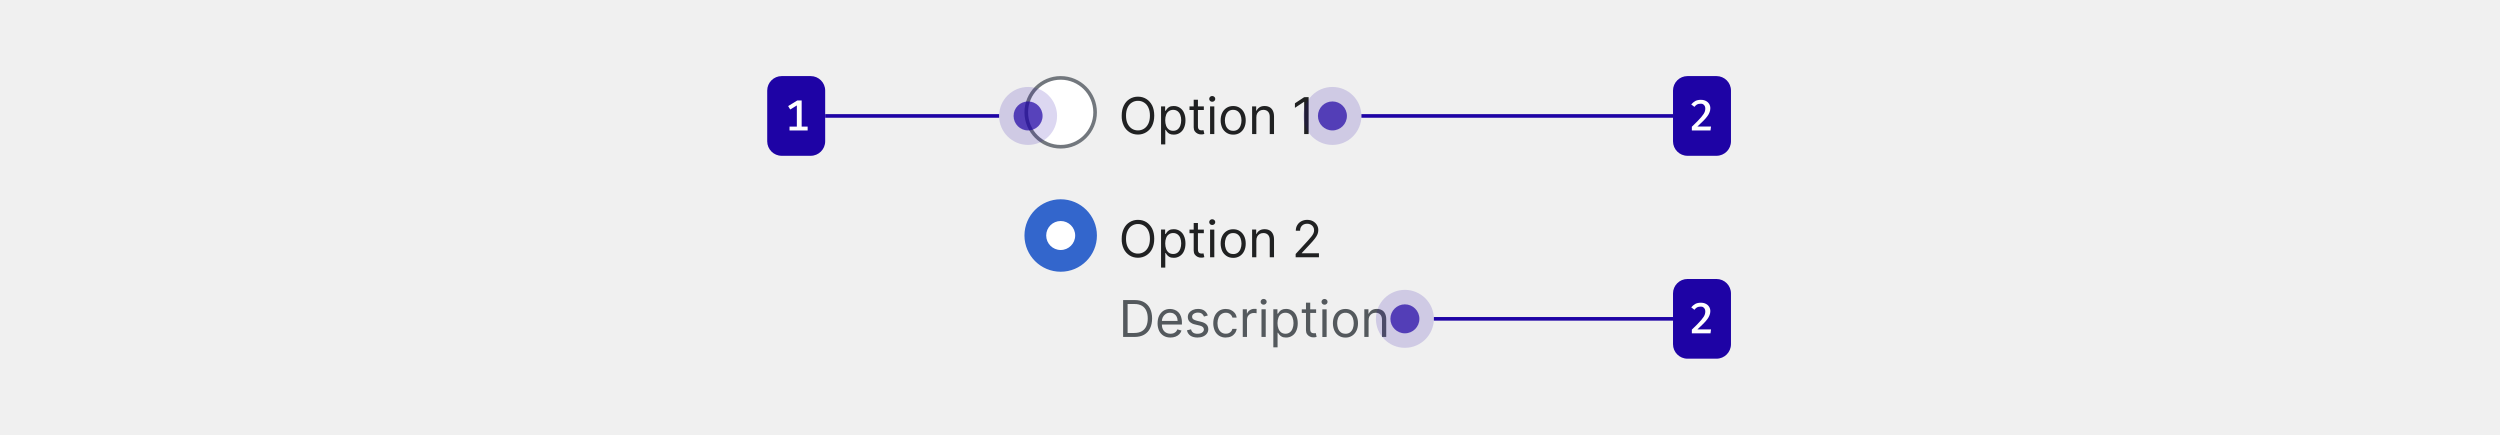
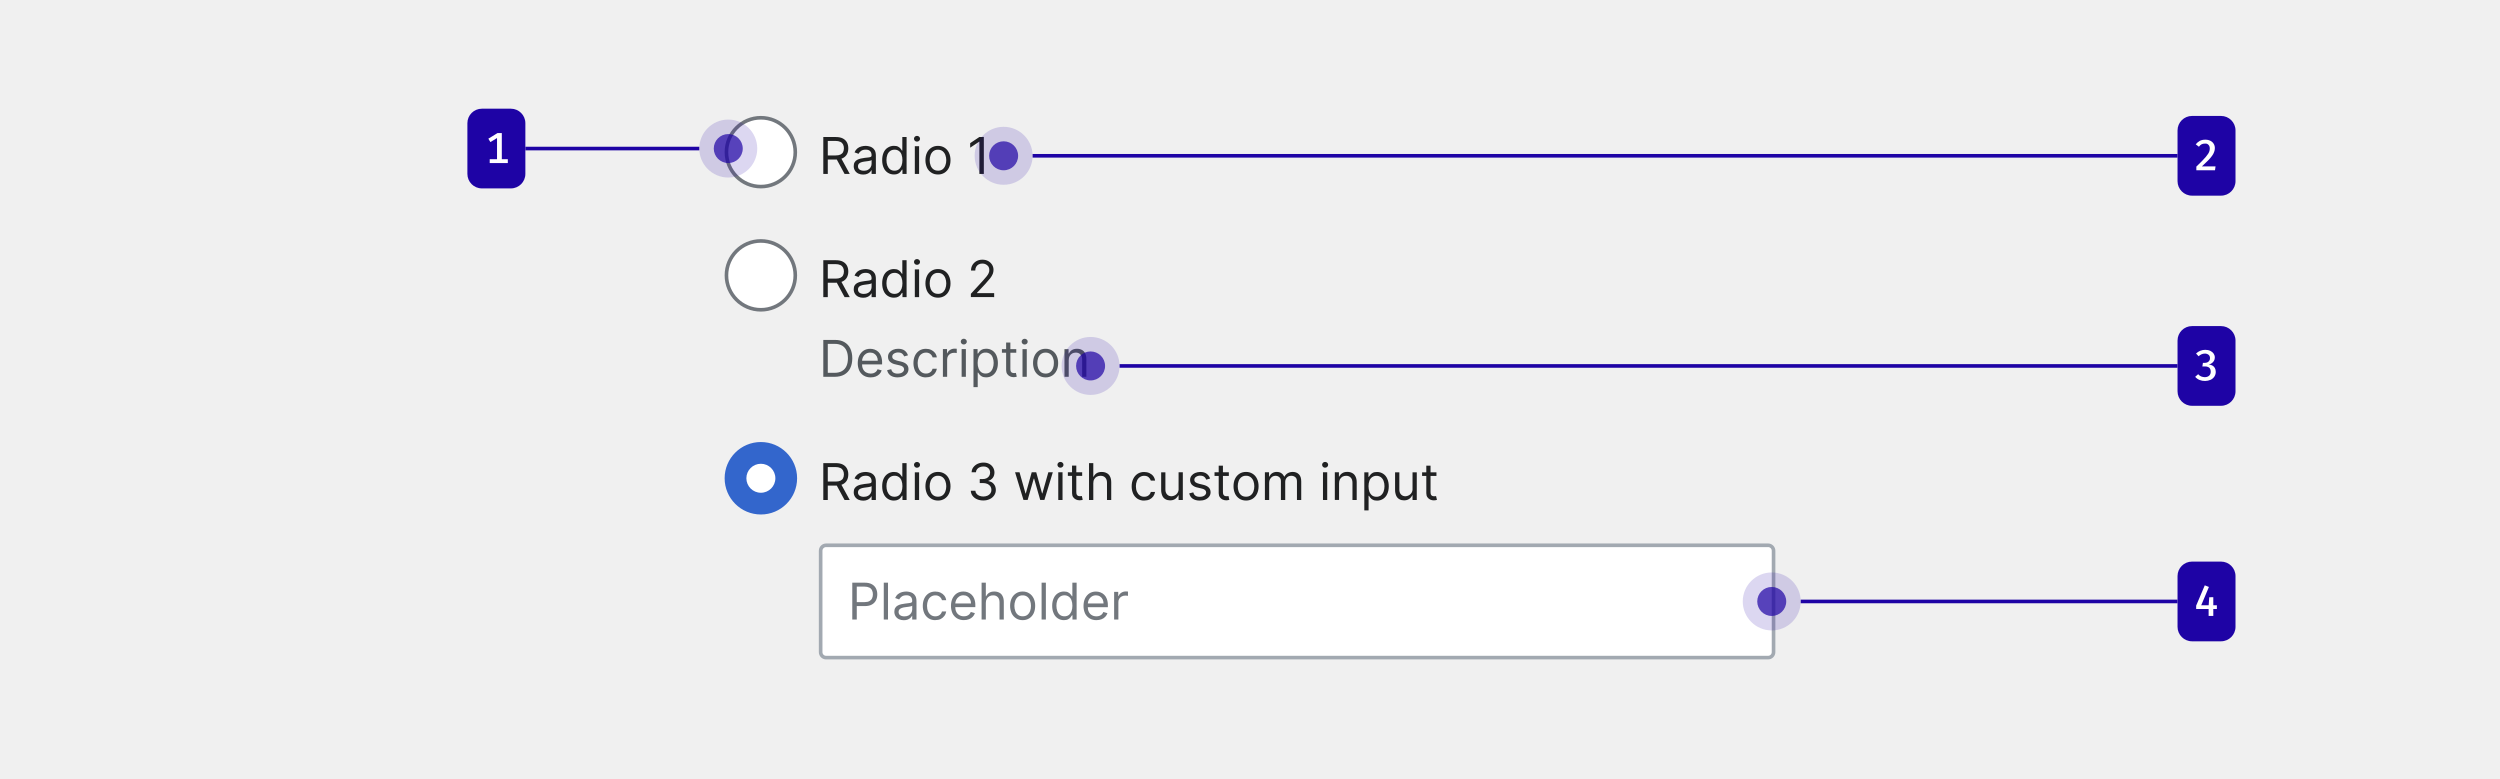
- <svg xmlns="http://www.w3.org/2000/svg" width="690" height="120" fill="none" viewBox="0 0 690 120">
-   <rect width="19" height="19" x="283.25" y="21.5" fill="#fff" stroke="#72777D" stroke-linecap="square" rx="9.5" />
-   <path fill="#202122" d="M318.57 31.91q0 1.6-.58 2.78a4.3 4.3 0 0 1-3.91 2.45q-1.3 0-2.32-.64a4.4 4.4 0 0 1-1.6-1.8 6 6 0 0 1-.57-2.8q0-1.6.58-2.77.58-1.18 1.6-1.81a4.3 4.3 0 0 1 2.31-.64q1.3 0 2.32.64 1 .63 1.6 1.8.57 1.18.57 2.79m-1.19 0q0-1.32-.44-2.23a3 3 0 0 0-1.19-1.38 3 3 0 0 0-1.67-.47 3 3 0 0 0-1.68.47q-.75.46-1.18 1.38-.44.9-.44 2.23 0 1.32.44 2.23.45.9 1.18 1.38a3 3 0 0 0 1.68.47 3 3 0 0 0 1.67-.47q.75-.47 1.19-1.38t.44-2.23m3.07 7.95v-10.5h1.13v1.22h.14l.36-.51q.23-.32.66-.56t1.19-.25a3 3 0 0 1 2.84 1.85q.42.9.42 2.1t-.42 2.1a3 3 0 0 1-2.83 1.85q-.73 0-1.17-.24a2 2 0 0 1-.68-.57l-.37-.52h-.1v4.03zm1.15-6.68q0 .87.25 1.53.26.66.74 1.03.5.36 1.2.36.74 0 1.23-.38.5-.4.74-1.06.25-.66.25-1.48 0-.8-.24-1.45a2.3 2.3 0 0 0-.74-1.03 2 2 0 0 0-1.24-.38 2 2 0 0 0-1.94 1.36q-.25.64-.25 1.5m10.66-3.82v1h-3.96v-1zm-2.8-1.83h1.17v7.28q0 .5.14.75a.7.7 0 0 0 .38.33q.23.08.49.08l.32-.02.2-.04.24 1.05a2 2 0 0 1-.88.14 2 2 0 0 1-.97-.21 2 2 0 0 1-.79-.66q-.3-.44-.3-1.1zm4.52 9.47v-7.64h1.17V37zm.6-8.91a.8.8 0 0 1-.6-.23.8.8 0 0 1-.24-.56.8.8 0 0 1 .24-.57.8.8 0 0 1 .6-.23q.33 0 .58.23a.7.7 0 0 1 .25.56.7.7 0 0 1-.25.57.8.8 0 0 1-.58.23m5.78 9.07q-1.04 0-1.81-.5a3.4 3.4 0 0 1-1.22-1.37 5 5 0 0 1-.43-2.07q0-1.2.43-2.08a3.3 3.3 0 0 1 1.22-1.38q.78-.5 1.81-.5 1.05 0 1.81.5.78.49 1.21 1.38.44.9.44 2.08t-.44 2.07a3.3 3.3 0 0 1-1.2 1.38 3.3 3.3 0 0 1-1.82.49m0-1.05q.78 0 1.3-.4a2.4 2.4 0 0 0 .74-1.07q.25-.64.25-1.42 0-.76-.25-1.42a2.4 2.4 0 0 0-.75-1.07 2 2 0 0 0-1.29-.41 2 2 0 0 0-1.3.4 2.4 2.4 0 0 0-.74 1.08 4 4 0 0 0-.25 1.42q0 .77.25 1.42.24.66.75 1.06.5.4 1.3.4m6.38-3.7V37h-1.17v-7.64h1.13v1.2h.1q.27-.59.82-.94.54-.36 1.41-.36.78 0 1.36.32t.9.96.33 1.6V37h-1.18v-4.77q0-.9-.46-1.4-.47-.51-1.29-.51-.55 0-1 .24a2 2 0 0 0-.7.71q-.25.47-.25 1.14m14.43-5.6V37h-1.23v-8.89h-.06l-2.49 1.65v-1.25l2.55-1.69z" />
-   <rect width="19" height="19" x="283.25" y="55.5" fill="#36C" stroke="#36C" stroke-linecap="square" rx="9.5" />
-   <rect width="8" height="8" x="288.75" y="61" fill="#fff" rx="4" />
-   <path fill="#202122" d="M318.57 65.91q0 1.6-.58 2.78a4.3 4.3 0 0 1-3.91 2.45q-1.3 0-2.32-.64a4.4 4.4 0 0 1-1.6-1.8 6 6 0 0 1-.57-2.8q0-1.6.58-2.78t1.6-1.8a4.3 4.3 0 0 1 2.31-.64q1.3 0 2.32.63 1 .64 1.6 1.81.57 1.18.57 2.79m-1.19 0q0-1.32-.44-2.23a3 3 0 0 0-1.19-1.38 3 3 0 0 0-1.67-.47 3 3 0 0 0-1.68.47q-.75.47-1.18 1.38-.44.9-.44 2.23t.44 2.23 1.18 1.38a3 3 0 0 0 1.68.47 3 3 0 0 0 1.67-.47q.75-.47 1.19-1.38t.44-2.23m3.07 7.95v-10.5h1.13v1.22h.14l.36-.51q.23-.32.66-.56t1.19-.25a3 3 0 0 1 2.84 1.85q.42.9.42 2.1t-.42 2.1a3 3 0 0 1-2.83 1.85q-.73 0-1.17-.25a2 2 0 0 1-.68-.56l-.37-.52h-.1v4.03zm1.15-6.68q0 .87.25 1.53.26.66.74 1.03.5.36 1.2.36.74 0 1.23-.38.5-.4.74-1.06.25-.66.25-1.48 0-.8-.24-1.45a2.3 2.3 0 0 0-.74-1.03 2 2 0 0 0-1.24-.38 2 2 0 0 0-1.94 1.37q-.25.63-.25 1.5m10.66-3.82v1h-3.96v-1zm-2.8-1.83h1.17v7.28q0 .5.14.75a.7.7 0 0 0 .38.33q.23.08.49.08l.32-.02.2-.04.24 1.05a2 2 0 0 1-.88.14 2 2 0 0 1-.97-.21 2 2 0 0 1-.79-.66q-.3-.44-.3-1.1zm4.52 9.47v-7.64h1.17V71zm.6-8.91a.8.8 0 0 1-.6-.23.8.8 0 0 1-.24-.56.8.8 0 0 1 .24-.57.8.8 0 0 1 .6-.23q.33 0 .58.23a.7.7 0 0 1 .25.57.7.7 0 0 1-.25.56.8.8 0 0 1-.58.23m5.78 9.07q-1.04 0-1.81-.5a3.4 3.4 0 0 1-1.22-1.37 5 5 0 0 1-.43-2.07q0-1.2.43-2.08a3.3 3.3 0 0 1 1.22-1.38q.78-.5 1.81-.5 1.05 0 1.81.5.78.5 1.21 1.38.44.9.44 2.08t-.44 2.07a3.3 3.3 0 0 1-1.2 1.38 3.3 3.3 0 0 1-1.82.49m0-1.05q.78 0 1.3-.4a2.4 2.4 0 0 0 .74-1.07q.25-.64.25-1.42 0-.75-.25-1.43a2.4 2.4 0 0 0-.75-1.07 2 2 0 0 0-1.29-.4 2 2 0 0 0-1.3.4 2.4 2.4 0 0 0-.74 1.07 4 4 0 0 0-.25 1.43q0 .77.25 1.42.24.66.75 1.06.5.4 1.3.4m6.38-3.7V71h-1.17v-7.64h1.13v1.2h.1q.27-.59.82-.94.54-.36 1.41-.36.78 0 1.36.32.58.31.9.96.33.63.33 1.6V71h-1.18v-4.77q0-.9-.46-1.4-.47-.51-1.29-.51-.55 0-1 .24a2 2 0 0 0-.7.71q-.25.47-.25 1.14M357.6 71v-.9l3.37-3.67q.58-.64.97-1.13a4 4 0 0 0 .57-.9 2 2 0 0 0 .18-.9 1.7 1.7 0 0 0-.95-1.53 2 2 0 0 0-1-.22q-.58 0-1.02.25-.43.24-.67.67a2 2 0 0 0-.23 1.01h-1.18q0-.9.42-1.57.41-.68 1.12-1.05a3.4 3.4 0 0 1 1.6-.38q.9 0 1.6.38.68.38 1.08 1.02.39.64.39 1.42 0 .57-.2 1.1t-.7 1.19a21 21 0 0 1-1.37 1.59l-2.29 2.45v.08h4.74V71z" />
-   <path fill="#54595D" d="M313.13 93h-3.15V82.82h3.28q1.5 0 2.54.61a4 4 0 0 1 1.62 1.74q.56 1.14.56 2.72t-.57 2.74a4 4 0 0 1-1.65 1.76q-1.08.6-2.63.61m-1.91-1.1h1.82q1.27 0 2.1-.48a3 3 0 0 0 1.24-1.39q.4-.9.4-2.14 0-1.23-.4-2.12a3 3 0 0 0-1.2-1.38 4 4 0 0 0-2-.48h-1.96zm11.83 1.26q-1.1 0-1.9-.49a3.3 3.3 0 0 1-1.24-1.37 5 5 0 0 1-.42-2.06q0-1.17.42-2.07.45-.9 1.2-1.4.78-.5 1.82-.5.6 0 1.17.2a2.9 2.9 0 0 1 1.82 1.81 5 5 0 0 1 .29 1.8v.5h-5.89v-1.01h4.7q-.01-.65-.26-1.16a2 2 0 0 0-.73-.8q-.47-.3-1.1-.3-.7 0-1.22.36a2.3 2.3 0 0 0-.78.9 3 3 0 0 0-.27 1.17v.68q0 .87.3 1.47t.84.9q.53.32 1.25.32.45 0 .83-.13.38-.15.65-.4.28-.27.42-.67l1.14.32a2.5 2.5 0 0 1-.6 1.01q-.43.44-1.05.68a4 4 0 0 1-1.4.24m10.31-6.09-1.05.3a2 2 0 0 0-.3-.51 1.4 1.4 0 0 0-.51-.42q-.33-.16-.84-.16a2 2 0 0 0-1.17.32q-.46.31-.46.81 0 .44.31.7.33.24 1 .42l1.13.27q1.03.25 1.53.76t.5 1.31q0 .66-.38 1.18t-1.04.81q-.68.3-1.56.3-1.17 0-1.94-.5a2.3 2.3 0 0 1-.97-1.49l1.12-.28q.15.61.6.93.45.3 1.17.3.82 0 1.3-.34.49-.36.49-.85a1 1 0 0 0-.28-.66 2 2 0 0 0-.86-.41l-1.27-.3a3 3 0 0 1-1.54-.77q-.5-.53-.49-1.32 0-.64.36-1.14a2.5 2.5 0 0 1 1-.78 3.5 3.5 0 0 1 1.45-.29q1.12 0 1.78.5t.92 1.31m4.97 6.09a3.3 3.3 0 0 1-1.85-.5 3.3 3.3 0 0 1-1.2-1.4 5 5 0 0 1-.41-2.04q0-1.16.42-2.05a3.4 3.4 0 0 1 1.2-1.4q.78-.5 1.82-.5.8 0 1.45.3a3 3 0 0 1 1.06.83 2.6 2.6 0 0 1 .5 1.25h-1.16a1.8 1.8 0 0 0-1.83-1.33q-.69 0-1.2.36-.53.34-.8 1a4 4 0 0 0-.3 1.5q0 .89.29 1.54.28.66.8 1.02.51.36 1.2.36a2 2 0 0 0 .84-.15 2 2 0 0 0 .63-.46q.26-.3.36-.72h1.18a2.7 2.7 0 0 1-1.52 2.08q-.64.3-1.48.3M343 93v-7.64h1.14v1.16h.08q.2-.57.75-.92a2.2 2.2 0 0 1 1.23-.36l.62.02v1.2l-.27-.05-.45-.03q-.56 0-.99.23a2 2 0 0 0-.69.64 2 2 0 0 0-.25.92V93zm5.17 0v-7.64h1.17V93zm.6-8.91a.8.8 0 0 1-.6-.23.8.8 0 0 1-.24-.56q0-.33.24-.57a.8.8 0 0 1 .6-.23q.34 0 .58.23a.7.7 0 0 1 .25.57.7.7 0 0 1-.25.56.8.8 0 0 1-.59.23m2.68 11.77v-10.5h1.13v1.22h.14l.36-.51q.24-.32.67-.56t1.18-.25a3 3 0 0 1 2.85 1.85q.4.9.41 2.1t-.41 2.1a3 3 0 0 1-2.83 1.85q-.74 0-1.18-.25a2 2 0 0 1-.68-.56l-.37-.52h-.1v4.03zm1.15-6.68q0 .87.26 1.53.25.66.74 1.03.48.36 1.19.37.74 0 1.23-.4.5-.37.74-1.05.26-.66.26-1.48 0-.8-.25-1.45a2 2 0 0 0-.74-1.03 2 2 0 0 0-1.24-.38 1.95 1.95 0 0 0-1.94 1.37q-.25.63-.25 1.5m10.66-3.82v1h-3.96v-1zm-2.8-1.83h1.17v7.28q0 .5.14.75a1 1 0 0 0 .38.33q.24.08.5.08l.31-.02.2-.04.24 1.05a2 2 0 0 1-.88.14 2 2 0 0 1-.97-.21 2 2 0 0 1-.79-.66q-.3-.44-.3-1.1zm4.52 9.47v-7.64h1.18V93zm.6-8.91a.8.8 0 0 1-.6-.23.8.8 0 0 1-.24-.56.8.8 0 0 1 .25-.57.8.8 0 0 1 .59-.23q.34 0 .59.23a.7.7 0 0 1 .24.57.7.7 0 0 1-.24.56.8.8 0 0 1-.6.23m5.79 9.07q-1.05 0-1.82-.5a3.4 3.4 0 0 1-1.21-1.37 5 5 0 0 1-.44-2.07q0-1.2.44-2.08a3.3 3.3 0 0 1 1.21-1.38q.78-.5 1.82-.5 1.03 0 1.8.5.79.49 1.22 1.38.44.9.44 2.08t-.44 2.07a3.3 3.3 0 0 1-1.22 1.38 3.3 3.3 0 0 1-1.8.49m0-1.05q.78 0 1.29-.4a2.4 2.4 0 0 0 .75-1.07q.24-.64.24-1.42 0-.75-.24-1.43a2.4 2.4 0 0 0-.75-1.07 2 2 0 0 0-1.3-.4 2 2 0 0 0-1.29.4 2.4 2.4 0 0 0-.75 1.07 4 4 0 0 0-.24 1.43q0 .77.24 1.42.24.66.75 1.06.5.4 1.3.4m6.38-3.7V93h-1.18v-7.64h1.14v1.2h.1q.27-.59.81-.94.56-.36 1.41-.36.78 0 1.36.32.6.32.9.96.33.64.33 1.6V93h-1.17v-4.77q0-.9-.47-1.4-.47-.51-1.28-.51-.57 0-1 .24a2 2 0 0 0-.7.71q-.25.47-.25 1.14" />
-   <rect width="16" height="22" x="211.75" y="21" fill="#1E03A5" rx="4" />
-   <path fill="#fff" d="M221.26 27.72v8.04h-1.33V29.1l-1.83 1.12-.57-.94 2.54-1.56zm1.65 7.22V36h-5v-1.06z" />
-   <path fill="#1E03A5" d="M275.75 32.5h-48v-1h48z" />
-   <circle cx="8" cy="8" r="8" fill="#1E03A5" opacity=".16" transform="matrix(1 0 0 -1 275.75 40)" />
-   <circle cx="4" cy="4" r="4" fill="#1E03A5" fill-opacity=".7" transform="matrix(1 0 0 -1 279.75 36)" />
-   <path fill="#1E03A5" d="M375.75 32.5h86v-1h-86z" />
-   <circle cx="367.75" cy="32" r="8" fill="#1E03A5" opacity=".16" transform="rotate(-180 367.75 32)" />
-   <circle cx="367.75" cy="32" r="4" fill="#1E03A5" fill-opacity=".7" transform="rotate(-180 367.75 32)" />
-   <rect width="16" height="22" x="461.75" y="21" fill="#1E03A5" rx="4" />
-   <path fill="#fff" d="M469.42 27.55q.84 0 1.42.32a2.2 2.2 0 0 1 1.21 2.02q0 .55-.2 1.06a4 4 0 0 1-.6 1.1q-.4.57-1.1 1.27-.68.7-1.67 1.6h3.76L472.1 36h-5.15v-1.02l1.53-1.5q.63-.66 1.06-1.15.42-.5.67-.89.25-.4.35-.75t.1-.71q0-.63-.35-.99c-.35-.36-.56-.36-.98-.36q-.57 0-.94.2-.36.2-.73.67l-.88-.67a4 4 0 0 1 1.12-.95q.63-.33 1.53-.33" />
-   <path fill="#1E03A5" d="M395.75 88.5h66v-1h-66z" />
-   <circle cx="387.75" cy="88" r="8" fill="#1E03A5" opacity=".16" transform="rotate(-180 387.75 88)" />
-   <circle cx="387.75" cy="88" r="4" fill="#1E03A5" fill-opacity=".7" transform="rotate(-180 387.75 88)" />
-   <rect width="16" height="22" x="461.75" y="77" fill="#1E03A5" rx="4" />
-   <path fill="#fff" d="M469.42 83.55q.84 0 1.42.32a2.2 2.2 0 0 1 1.21 2.02q0 .55-.2 1.06a4 4 0 0 1-.6 1.1q-.4.57-1.1 1.27-.68.7-1.67 1.6h3.76L472.1 92h-5.15v-1.02l1.53-1.5q.63-.66 1.06-1.15.42-.5.67-.89.25-.4.35-.75.1-.36.1-.71 0-.63-.35-.99c-.35-.36-.56-.36-.98-.36q-.57 0-.94.2-.36.2-.73.67l-.88-.67a4 4 0 0 1 1.12-.95q.63-.33 1.53-.33" />
+ <svg xmlns="http://www.w3.org/2000/svg" width="690" height="215" fill="none" viewBox="0 0 690 215">
+   <path fill="#fff" stroke="#72777D" stroke-linecap="square" d="M200.5 42a9.5 9.5 0 0 1 9.5-9.5 9.5 9.5 0 0 1 9.5 9.5 9.5 9.5 0 0 1-9.5 9.5 9.5 9.5 0 0 1-9.5-9.5Z" />
+   <path fill="#202122" d="M227.23 48V37.82h3.44q1.2 0 1.96.4t1.14 1.11q.36.7.36 1.61 0 .9-.36 1.6a2.6 2.6 0 0 1-1.13 1.09q-.76.4-1.95.4h-2.78V42.9h2.74q.82 0 1.32-.24t.72-.68.23-1.05a2.4 2.4 0 0 0-.23-1.07 1.6 1.6 0 0 0-.73-.7 3 3 0 0 0-1.33-.26h-2.16V48zm4.8-4.57 2.5 4.57h-1.43l-2.47-4.57zm6.2 4.75a3 3 0 0 1-1.31-.27 2.3 2.3 0 0 1-.94-.8 2.3 2.3 0 0 1-.35-1.28q0-.65.26-1.06.25-.42.69-.65t.95-.35 1.06-.19l1.13-.13q.44-.05.64-.16t.2-.4v-.04q0-.74-.4-1.14-.4-.41-1.21-.41-.84 0-1.32.37-.48.36-.67.78l-1.11-.4a2.7 2.7 0 0 1 1.89-1.63 5 5 0 0 1 1.17-.16q.38 0 .84.1.5.08.93.35.46.27.76.8.3.55.3 1.46V48h-1.18v-1.03h-.06a2 2 0 0 1-.4.53q-.27.28-.74.48-.45.2-1.13.2m.18-1.05q.7 0 1.18-.28a1.9 1.9 0 0 0 .97-1.61v-1.08q-.08.1-.33.17l-.57.12-1.13.15q-.46.06-.85.2a1.5 1.5 0 0 0-.64.39 1 1 0 0 0-.24.7q0 .62.46.93.46.3 1.15.3m8.3 1.03a3 3 0 0 1-2.82-1.85q-.41-.9-.41-2.1t.4-2.1 1.16-1.36a3 3 0 0 1 1.7-.49q.75 0 1.17.25.45.25.67.56.24.3.36.5h.1v-3.75h1.18V48h-1.14v-1.17h-.14l-.36.52a2 2 0 0 1-.69.57q-.44.24-1.17.24m.17-1.05q.7 0 1.19-.37.48-.38.74-1.03.25-.66.25-1.53 0-.85-.24-1.5a1.95 1.95 0 0 0-1.94-1.37q-.74 0-1.25.4a2.3 2.3 0 0 0-.74 1.02q-.24.65-.24 1.45 0 .82.25 1.48.26.66.74 1.06.5.39 1.24.39m5.6.89v-7.64h1.18V48zm.6-8.91a.8.8 0 0 1-.59-.23.8.8 0 0 1-.24-.56q0-.33.24-.57a.8.8 0 0 1 .6-.23q.33 0 .58.23a.7.7 0 0 1 .25.57.7.7 0 0 1-.25.56.8.8 0 0 1-.59.23m5.79 9.07q-1.04 0-1.81-.5a3.3 3.3 0 0 1-1.22-1.37 5 5 0 0 1-.43-2.07q0-1.2.43-2.08a3.3 3.3 0 0 1 1.22-1.38q.78-.5 1.8-.5 1.04 0 1.82.5.78.49 1.21 1.38.44.9.44 2.08t-.44 2.07a3.3 3.3 0 0 1-1.21 1.38 3.3 3.3 0 0 1-1.81.49m0-1.05q.78 0 1.3-.4a2.4 2.4 0 0 0 .74-1.07q.25-.64.25-1.42 0-.75-.25-1.42a2.4 2.4 0 0 0-.75-1.07 2 2 0 0 0-1.3-.41 2 2 0 0 0-1.28.4 2.4 2.4 0 0 0-.75 1.08 4 4 0 0 0-.25 1.42q0 .77.25 1.42.23.66.75 1.06.51.4 1.29.4m12.66-9.3V48h-1.23v-8.89h-.06l-2.48 1.65v-1.25l2.54-1.7z" />
+   <path fill="#fff" stroke="#72777D" stroke-linecap="square" d="M200.5 76a9.5 9.5 0 0 1 9.5-9.5 9.5 9.5 0 0 1 9.5 9.5 9.5 9.5 0 0 1-9.5 9.5 9.5 9.5 0 0 1-9.5-9.5Z" />
+   <path fill="#202122" d="M227.23 82V71.82h3.44q1.2 0 1.96.4t1.14 1.12q.36.7.36 1.6t-.36 1.6a2.6 2.6 0 0 1-1.13 1.09q-.76.4-1.95.4h-2.78V76.9h2.74q.82 0 1.32-.24t.72-.68.23-1.05a2.4 2.4 0 0 0-.23-1.07 1.6 1.6 0 0 0-.73-.7 3 3 0 0 0-1.33-.26h-2.16V82zm4.8-4.57 2.5 4.57h-1.43l-2.47-4.57zm6.2 4.75a3 3 0 0 1-1.31-.27 2.3 2.3 0 0 1-.94-.8 2.3 2.3 0 0 1-.35-1.28q0-.65.26-1.06.25-.42.69-.65t.95-.35 1.06-.18l1.13-.14q.44-.05.64-.16t.2-.4v-.04q0-.74-.4-1.14-.4-.41-1.21-.41-.84 0-1.32.37-.48.36-.67.78l-1.11-.4a2.7 2.7 0 0 1 1.89-1.63 5 5 0 0 1 1.17-.16q.38 0 .84.1.5.08.93.35.46.27.76.8.3.55.3 1.46V82h-1.18v-1.03h-.06a2 2 0 0 1-.4.53q-.27.28-.74.48-.45.2-1.13.2m.18-1.06q.7 0 1.18-.27a1.9 1.9 0 0 0 .97-1.61v-1.08q-.08.1-.33.17l-.57.12-1.13.15q-.46.06-.85.2a1.5 1.5 0 0 0-.64.39 1 1 0 0 0-.24.7q0 .61.46.93.46.3 1.15.3m8.3 1.04a3 3 0 0 1-2.82-1.85q-.41-.9-.41-2.1t.4-2.1 1.16-1.36a3 3 0 0 1 1.7-.49q.75 0 1.17.25.45.25.67.56.24.3.36.5h.1v-3.75h1.18V82h-1.14v-1.17h-.14l-.36.52q-.24.31-.69.57-.44.24-1.17.24m.17-1.05q.7 0 1.19-.37.48-.38.74-1.03.25-.66.25-1.53 0-.85-.24-1.5a1.95 1.95 0 0 0-1.94-1.37q-.74 0-1.25.4a2.3 2.3 0 0 0-.74 1.02q-.24.65-.24 1.45 0 .82.25 1.48.26.66.74 1.06.5.39 1.24.39m5.6.89v-7.64h1.18V82zm.6-8.91a.8.8 0 0 1-.59-.23.8.8 0 0 1-.24-.56q0-.33.24-.57a.8.8 0 0 1 .6-.23q.33 0 .58.23a.7.7 0 0 1 .25.57.7.7 0 0 1-.25.56.8.8 0 0 1-.59.23m5.79 9.07q-1.04 0-1.81-.5a3.3 3.3 0 0 1-1.22-1.37 5 5 0 0 1-.43-2.07q0-1.2.43-2.08a3.3 3.3 0 0 1 1.22-1.38q.78-.5 1.8-.5 1.04 0 1.82.5.78.49 1.21 1.38.44.9.44 2.08t-.44 2.07a3.3 3.3 0 0 1-1.21 1.38 3.3 3.3 0 0 1-1.81.49m0-1.05q.78 0 1.3-.4a2.4 2.4 0 0 0 .74-1.07q.25-.64.25-1.42 0-.75-.25-1.43a2.4 2.4 0 0 0-.75-1.07 2 2 0 0 0-1.3-.4 2 2 0 0 0-1.28.4 2.4 2.4 0 0 0-.75 1.07 4 4 0 0 0-.25 1.43q0 .77.25 1.42.23.66.75 1.06.51.4 1.29.4m9.08.89v-.9l3.37-3.67q.58-.64.97-1.13.38-.48.57-.9a2 2 0 0 0 .18-.9q0-.54-.25-.93a2 2 0 0 0-.7-.6 2 2 0 0 0-1-.22q-.58 0-1.02.25-.43.24-.67.67a2 2 0 0 0-.23 1.01H268q0-.9.42-1.57a3 3 0 0 1 1.12-1.05 3.4 3.4 0 0 1 1.6-.38q.9 0 1.6.38.68.38 1.08 1.02.39.64.39 1.42 0 .56-.2 1.1a5 5 0 0 1-.7 1.19q-.5.64-1.37 1.59l-2.29 2.45v.08h4.74V82z" />
+   <path fill="#54595D" d="M230.38 104h-3.15V93.82h3.28q1.5 0 2.54.61a4 4 0 0 1 1.62 1.74q.56 1.14.56 2.72t-.57 2.74a4 4 0 0 1-1.65 1.76q-1.08.6-2.63.61m-1.91-1.1h1.83q1.26 0 2.09-.48a3 3 0 0 0 1.24-1.39q.4-.9.4-2.14 0-1.23-.4-2.12a3 3 0 0 0-1.2-1.38 4 4 0 0 0-2-.48h-1.96zm11.83 1.26q-1.1 0-1.9-.49a3.3 3.3 0 0 1-1.24-1.37 5 5 0 0 1-.42-2.06q0-1.17.42-2.07.45-.9 1.2-1.4.78-.5 1.82-.5.6 0 1.18.2a2.9 2.9 0 0 1 1.81 1.81 5 5 0 0 1 .29 1.8v.5h-5.89v-1.01h4.7q-.01-.65-.26-1.16a2 2 0 0 0-.73-.8q-.47-.3-1.1-.3-.7 0-1.22.36a2.3 2.3 0 0 0-.78.9 3 3 0 0 0-.27 1.17v.68q0 .87.3 1.47t.84.9 1.25.32q.45 0 .83-.13.38-.15.65-.4.28-.27.43-.67l1.13.32a2.5 2.5 0 0 1-.6 1.01q-.43.44-1.05.68t-1.4.24m10.31-6.09-1.05.3a2 2 0 0 0-.3-.51 1.4 1.4 0 0 0-.51-.42q-.33-.16-.84-.16a2 2 0 0 0-1.17.32q-.47.31-.47.81 0 .44.32.7.33.24 1 .42l1.13.27q1.03.25 1.53.77.5.5.5 1.3 0 .66-.38 1.18t-1.04.81-1.56.3q-1.17 0-1.94-.5a2.3 2.3 0 0 1-.97-1.49l1.12-.28q.15.61.6.93.45.3 1.17.3.81 0 1.3-.34.49-.36.49-.85a1 1 0 0 0-.28-.66 2 2 0 0 0-.86-.41l-1.27-.3a3 3 0 0 1-1.54-.77q-.5-.53-.49-1.32 0-.65.36-1.14a2.5 2.5 0 0 1 1-.78 3.5 3.5 0 0 1 1.45-.29q1.12 0 1.78.5t.92 1.31m4.97 6.09a3.3 3.3 0 0 1-1.85-.5 3.3 3.3 0 0 1-1.2-1.4 5 5 0 0 1-.41-2.04q0-1.16.42-2.05a3.4 3.4 0 0 1 1.2-1.4q.78-.5 1.82-.5.8 0 1.45.3a3 3 0 0 1 1.06.83 2.6 2.6 0 0 1 .5 1.25h-1.16a1.8 1.8 0 0 0-1.83-1.33q-.69 0-1.2.36-.53.34-.8 1a4 4 0 0 0-.3 1.5q0 .89.29 1.54.28.66.8 1.02.51.36 1.2.36a2 2 0 0 0 .84-.15 2 2 0 0 0 .63-.46 2 2 0 0 0 .36-.72h1.18a3 3 0 0 1-.5 1.22 3 3 0 0 1-1.02.86q-.64.3-1.48.3m4.67-.16v-7.64h1.14v1.16h.08q.2-.57.75-.92a2.2 2.2 0 0 1 1.23-.36l.62.02v1.2l-.27-.05-.45-.03q-.56 0-.99.23a2 2 0 0 0-.69.64 2 2 0 0 0-.25.92V104zm5.17 0v-7.64h1.17V104zm.6-8.91a.8.8 0 0 1-.6-.23.8.8 0 0 1-.24-.56q0-.33.24-.57a.8.8 0 0 1 .6-.23q.34 0 .58.23a.7.7 0 0 1 .25.57.7.7 0 0 1-.25.56.8.8 0 0 1-.59.23m2.68 11.77v-10.5h1.13v1.22h.14l.36-.51q.24-.32.67-.56t1.18-.25a3 3 0 0 1 2.85 1.85q.4.9.41 2.1t-.41 2.1a3 3 0 0 1-2.83 1.85q-.74 0-1.18-.25a2 2 0 0 1-.68-.56l-.37-.52h-.1v4.03zm1.15-6.68q0 .87.26 1.53.25.66.74 1.03.48.36 1.19.36.74 0 1.23-.38.5-.4.74-1.06.26-.66.26-1.48 0-.8-.25-1.45a2 2 0 0 0-.74-1.03 2 2 0 0 0-1.24-.38 1.95 1.95 0 0 0-1.94 1.37q-.25.63-.25 1.5m10.66-3.82v1h-3.96v-1zm-2.8-1.83h1.17v7.28q0 .5.14.75a.7.7 0 0 0 .38.33q.24.08.5.08l.31-.02.2-.04.24 1.05-.33.09a3 3 0 0 1-.55.05q-.5 0-.97-.21a2 2 0 0 1-.79-.66q-.3-.43-.3-1.1zm4.52 9.47v-7.64h1.18V104zm.6-8.91a.8.8 0 0 1-.6-.23.8.8 0 0 1-.24-.56.8.8 0 0 1 .25-.57.8.8 0 0 1 .59-.23q.34 0 .59.23a.7.7 0 0 1 .24.57.7.7 0 0 1-.24.56.8.8 0 0 1-.6.23m5.79 9.07q-1.05 0-1.82-.5a3.4 3.4 0 0 1-1.21-1.37 5 5 0 0 1-.44-2.07q0-1.2.44-2.08a3.3 3.3 0 0 1 1.21-1.38q.78-.5 1.82-.5 1.03 0 1.8.5.79.49 1.22 1.38.44.9.44 2.08t-.44 2.07a3.3 3.3 0 0 1-1.22 1.38 3.3 3.3 0 0 1-1.8.49m0-1.05q.78 0 1.29-.4.5-.42.75-1.07.24-.64.24-1.42c0-.78-.08-.98-.24-1.43a2.4 2.4 0 0 0-.75-1.07 2 2 0 0 0-1.3-.4 2 2 0 0 0-1.29.4 2.4 2.4 0 0 0-.75 1.08 4 4 0 0 0-.24 1.42q0 .77.24 1.42.24.66.75 1.06.5.4 1.3.4m6.38-3.7v4.6h-1.18v-7.64h1.14v1.2h.1q.27-.59.81-.94.56-.36 1.41-.36.78 0 1.36.32.6.32.9.96.33.64.33 1.6V104h-1.17v-4.77q0-.9-.47-1.4-.47-.51-1.28-.51-.57 0-1 .24a2 2 0 0 0-.7.71q-.25.47-.25 1.14" />
+   <path fill="#36C" stroke="#36C" stroke-linecap="square" d="M200.5 132a9.5 9.5 0 0 1 9.5-9.5 9.5 9.5 0 0 1 9.5 9.5 9.5 9.5 0 0 1-9.5 9.5 9.5 9.5 0 0 1-9.5-9.5Z" />
+   <path fill="#fff" d="M206 132a4 4 0 1 1 8 0 4 4 0 0 1-8 0" />
+   <path fill="#202122" d="M227.23 138v-10.18h3.44q1.2 0 1.96.4t1.14 1.12q.36.7.36 1.6t-.36 1.6a2.6 2.6 0 0 1-1.13 1.09q-.76.4-1.95.4h-2.78v-1.12h2.74q.82 0 1.32-.24t.72-.68.23-1.05a2.4 2.4 0 0 0-.23-1.07 1.6 1.6 0 0 0-.73-.7 3 3 0 0 0-1.33-.26h-2.16V138zm4.8-4.57 2.5 4.57h-1.43l-2.47-4.57zm6.2 4.75q-.72 0-1.31-.27a2.3 2.3 0 0 1-.94-.8 2.3 2.3 0 0 1-.35-1.28q0-.66.26-1.06a2 2 0 0 1 .69-.65q.43-.23.95-.35t1.06-.19l1.13-.13q.44-.05.64-.16t.2-.4v-.04q0-.74-.4-1.14-.4-.41-1.21-.41-.84 0-1.32.37-.48.36-.67.78l-1.11-.4a2.7 2.7 0 0 1 1.89-1.63 5 5 0 0 1 1.17-.16q.38 0 .84.1.5.08.93.35.46.27.76.8.3.55.3 1.46V138h-1.18v-1.03h-.06a2 2 0 0 1-.4.53q-.27.28-.74.48-.45.2-1.13.2m.18-1.06q.7 0 1.18-.27a1.9 1.9 0 0 0 .97-1.61v-1.08q-.08.1-.33.17l-.57.12-1.13.15q-.46.06-.85.2a1.5 1.5 0 0 0-.64.39 1 1 0 0 0-.24.7q0 .61.46.93.46.3 1.15.3m8.3 1.04a3 3 0 0 1-2.82-1.86q-.41-.88-.41-2.1 0-1.2.4-2.09.42-.88 1.16-1.36a3 3 0 0 1 1.7-.49q.75 0 1.17.25.45.24.67.56.24.3.36.5h.1v-3.75h1.18V138h-1.14v-1.17h-.14l-.36.52q-.24.32-.69.56t-1.17.25m.17-1.06q.7 0 1.19-.36.48-.38.74-1.03.25-.66.25-1.53 0-.85-.24-1.5a1.95 1.95 0 0 0-1.94-1.37q-.74 0-1.25.4a2.3 2.3 0 0 0-.74 1.02 4 4 0 0 0-.24 1.45q0 .81.25 1.48.26.67.74 1.06.5.38 1.24.38m5.6.9v-7.64h1.18V138zm.6-8.9a.8.8 0 0 1-.59-.24.8.8 0 0 1-.24-.57q0-.32.24-.56a.8.8 0 0 1 .6-.23q.33 0 .58.23a.7.7 0 0 1 .25.56.7.7 0 0 1-.25.57.8.8 0 0 1-.59.23m5.79 9.06q-1.04 0-1.81-.5a3.3 3.3 0 0 1-1.22-1.37 5 5 0 0 1-.43-2.07q0-1.2.43-2.08a3.3 3.3 0 0 1 1.22-1.38q.78-.5 1.8-.5 1.04 0 1.82.5.78.48 1.21 1.38.44.9.44 2.08t-.44 2.07a3.3 3.3 0 0 1-1.21 1.38 3.3 3.3 0 0 1-1.81.49m0-1.06q.78 0 1.3-.4.5-.4.74-1.06.25-.64.25-1.42 0-.75-.25-1.42a2.4 2.4 0 0 0-.75-1.07 2 2 0 0 0-1.3-.41 2 2 0 0 0-1.28.4 2.4 2.4 0 0 0-.75 1.08 4 4 0 0 0-.25 1.42q0 .77.25 1.42.23.67.75 1.06.51.4 1.29.4m12.53 1.04q-1 0-1.76-.34a3 3 0 0 1-1.22-.94 2.5 2.5 0 0 1-.49-1.4h1.26q.03.48.34.84.3.36.78.55t1.07.2a3 3 0 0 0 1.16-.23 2 2 0 0 0 .8-.64q.28-.41.28-.94 0-.56-.28-1a2 2 0 0 0-.81-.67q-.54-.24-1.31-.24h-.82v-1.1h.82a2.4 2.4 0 0 0 1.06-.22 1.7 1.7 0 0 0 .98-1.55q0-.51-.22-.9a1.6 1.6 0 0 0-.65-.6 2 2 0 0 0-.97-.2q-.54 0-1 .19-.46.18-.75.55a1.4 1.4 0 0 0-.32.86h-1.2q.03-.8.49-1.4t1.18-.94a4 4 0 0 1 1.61-.34q.94 0 1.63.38a2.7 2.7 0 0 1 1.4 2.34q0 .87-.45 1.47a2.3 2.3 0 0 1-1.22.84v.08q.96.15 1.5.82.55.66.55 1.63 0 .83-.46 1.49a3 3 0 0 1-1.22 1.03q-.78.38-1.76.38m11.07-.14-2.32-7.64h1.23l1.65 5.85h.08l1.63-5.85H286l1.61 5.83h.08l1.65-5.83h1.24l-2.33 7.64h-1.15l-1.68-5.87h-.11l-1.68 5.87zm9.6 0v-7.64h1.18V138zm.6-8.9a.8.8 0 0 1-.59-.24.8.8 0 0 1-.24-.57q0-.32.24-.56a.8.8 0 0 1 .6-.23q.34 0 .58.23a.7.7 0 0 1 .25.56.7.7 0 0 1-.25.57.8.8 0 0 1-.59.23m6 1.26v1h-3.95v-1zm-2.8-1.83h1.18v7.28q0 .5.14.75a.7.7 0 0 0 .38.33q.23.08.49.08l.32-.02.2-.04.24 1.05-.34.09a3 3 0 0 1-.54.05q-.5 0-.97-.21a2 2 0 0 1-.79-.66q-.3-.43-.3-1.1zm5.87 4.88V138h-1.18v-10.18h1.18v3.74h.1q.27-.6.8-.94.54-.36 1.44-.36.78 0 1.37.32.6.3.91.95.33.63.33 1.62V138h-1.17v-4.77q0-.9-.48-1.41-.45-.5-1.3-.5-.57 0-1.03.24-.45.24-.71.71-.27.47-.26 1.14m14.05 4.75a3.3 3.3 0 0 1-1.85-.5 3.3 3.3 0 0 1-1.2-1.4 5 5 0 0 1-.41-2.04q0-1.16.43-2.05a3.4 3.4 0 0 1 1.2-1.4q.78-.5 1.81-.5.8 0 1.45.3t1.06.83a2.6 2.6 0 0 1 .51 1.25h-1.17a2 2 0 0 0-.6-.92q-.45-.41-1.23-.41a2 2 0 0 0-1.2.36q-.51.34-.8 1a4 4 0 0 0-.29 1.5q0 .89.28 1.54.3.66.8 1.02.51.36 1.21.36.45 0 .83-.15a2 2 0 0 0 .63-.46q.26-.3.37-.72h1.17a3 3 0 0 1-.49 1.22 3 3 0 0 1-1.03.86q-.64.3-1.48.3m9.49-3.28v-4.52h1.17V138h-1.17v-1.3h-.08a2.5 2.5 0 0 1-.84 1q-.56.4-1.43.4-.71 0-1.27-.31a2 2 0 0 1-.87-.96 4 4 0 0 1-.32-1.61v-4.86h1.17v4.78q0 .83.47 1.33t1.2.5a2 2 0 0 0 .89-.23 1.9 1.9 0 0 0 1.08-1.86m8.69-2.8-1.06.3a2 2 0 0 0-.29-.52 1.4 1.4 0 0 0-.52-.42q-.32-.16-.84-.16a2 2 0 0 0-1.16.32q-.47.31-.47.81 0 .44.32.7.32.24 1 .42l1.13.27q1.03.25 1.53.76t.5 1.31q0 .66-.38 1.17-.38.52-1.04.82-.67.3-1.57.3-1.16 0-1.93-.5a2.3 2.3 0 0 1-.97-1.49l1.12-.28q.15.62.6.93.44.3 1.17.3.81 0 1.3-.34.48-.36.48-.85a1 1 0 0 0-.27-.66 2 2 0 0 0-.86-.41l-1.27-.3a3 3 0 0 1-1.54-.77 2 2 0 0 1-.49-1.32q0-.65.36-1.14a2.5 2.5 0 0 1 1-.78 4 4 0 0 1 1.44-.29q1.14 0 1.78.5.66.5.93 1.31m5.18-1.72v1h-3.95v-1zm-2.8-1.83h1.17v7.28q0 .5.15.75.15.24.37.33.24.08.5.08l.31-.02.2-.04.24 1.05a3 3 0 0 1-.87.14q-.5 0-.98-.21a2 2 0 0 1-.78-.66q-.3-.44-.31-1.1zm7.55 9.63q-1.04 0-1.82-.5a3.4 3.4 0 0 1-1.21-1.37 5 5 0 0 1-.43-2.07q0-1.2.43-2.08a3.4 3.4 0 0 1 1.21-1.38q.78-.5 1.82-.5 1.03 0 1.8.5.79.48 1.22 1.38.44.9.44 2.08t-.44 2.07a3.3 3.3 0 0 1-1.21 1.38 3.3 3.3 0 0 1-1.81.49m0-1.06q.78 0 1.29-.4t.75-1.06q.24-.64.24-1.42 0-.75-.24-1.43a2.4 2.4 0 0 0-.75-1.06 2 2 0 0 0-1.3-.41 2 2 0 0 0-1.29.4 2.4 2.4 0 0 0-.75 1.07 4 4 0 0 0-.24 1.43q0 .77.24 1.42.25.67.75 1.06.5.4 1.3.4m5.2.9v-7.64h1.14v1.2h.1a2 2 0 0 1 .77-.95 2.3 2.3 0 0 1 1.28-.35q.75 0 1.25.35.5.33.8.95h.07q.3-.6.88-.94.6-.36 1.41-.36 1.02 0 1.68.65.65.63.65 1.98V138h-1.18v-5.11q0-.85-.46-1.2a1.7 1.7 0 0 0-1.09-.37q-.8 0-1.24.49-.45.48-.45 1.22V138h-1.19v-5.23q0-.65-.42-1.05t-1.1-.4q-.45 0-.85.24a2 2 0 0 0-.63.68 2 2 0 0 0-.24.99V138zm16.03 0v-7.64h1.17V138zm.6-8.9a.8.8 0 0 1-.6-.24.8.8 0 0 1-.24-.57.8.8 0 0 1 .24-.56.8.8 0 0 1 .6-.23q.34 0 .58.23a.7.7 0 0 1 .25.56.8.8 0 0 1-.25.57.8.8 0 0 1-.59.23m3.85 4.3v4.6h-1.17v-7.64h1.13v1.2h.1q.27-.59.82-.94.54-.36 1.4-.36.78 0 1.36.32.6.32.9.96.33.63.33 1.6V138h-1.17v-4.77q0-.9-.47-1.4-.47-.51-1.28-.51-.57 0-1 .24a2 2 0 0 0-.7.71q-.25.47-.25 1.14m6.97 7.46v-10.5h1.14v1.22h.14q.12-.2.36-.51.22-.31.66-.56t1.18-.25a3 3 0 0 1 2.85 1.85q.42.9.42 2.1t-.42 2.1a3 3 0 0 1-2.83 1.85q-.74 0-1.17-.25a2 2 0 0 1-.68-.56l-.37-.52h-.1v4.03zm1.16-6.68q0 .87.25 1.53.26.66.74 1.03.49.36 1.2.36.74 0 1.22-.38.5-.4.75-1.06t.25-1.48q0-.8-.25-1.45a2.3 2.3 0 0 0-.74-1.03 2 2 0 0 0-1.23-.38 2 2 0 0 0-1.94 1.36q-.25.65-.25 1.5m12.15.7v-4.52h1.17V138h-1.17v-1.3h-.08a2.5 2.5 0 0 1-.84 1q-.57.4-1.43.4-.72 0-1.27-.31a2 2 0 0 1-.88-.96 4 4 0 0 1-.32-1.61v-4.86h1.18v4.78q0 .83.46 1.33.48.5 1.2.5a2 2 0 0 0 .9-.23 1.9 1.9 0 0 0 1.08-1.86m6.6-4.52v1h-3.96v-1zm-2.8-1.83h1.17v7.28q0 .5.14.75a.7.7 0 0 0 .38.33q.23.08.5.08l.3-.02.2-.04.25 1.05-.34.09a3 3 0 0 1-.54.05q-.5 0-.97-.21a2 2 0 0 1-.79-.66q-.3-.44-.3-1.1z" />
+   <path fill="#fff" d="M226.5 152a1.5 1.5 0 0 1 1.5-1.5h260a1.5 1.5 0 0 1 1.5 1.5v28a1.5 1.5 0 0 1-1.5 1.5H228a1.5 1.5 0 0 1-1.5-1.5z" />
+   <path stroke="#A2A9B1" stroke-linecap="square" d="M226.5 152a1.5 1.5 0 0 1 1.5-1.5h260a1.5 1.5 0 0 1 1.5 1.5v28a1.5 1.5 0 0 1-1.5 1.5H228a1.5 1.5 0 0 1-1.5-1.5z" />
+   <path fill="#72777D" d="M235.23 171v-10.18h3.44q1.2 0 1.96.43a2.7 2.7 0 0 1 1.14 1.16q.36.73.36 1.63t-.36 1.64a2.7 2.7 0 0 1-1.13 1.17q-.75.43-1.95.43h-2.46v-1.1h2.42q.82 0 1.32-.28a1.7 1.7 0 0 0 .72-.76q.23-.5.23-1.1a2.5 2.5 0 0 0-.23-1.1 1.6 1.6 0 0 0-.72-.75 3 3 0 0 0-1.34-.28h-2.16V171zm9.86-10.18V171h-1.17v-10.18zm4.36 10.36q-.74 0-1.32-.27a2.3 2.3 0 0 1-.94-.8 2.3 2.3 0 0 1-.35-1.28q0-.65.26-1.06.25-.42.69-.65t.96-.35 1.05-.18l1.13-.14q.44-.05.64-.16t.2-.4v-.04q0-.74-.4-1.14-.4-.41-1.2-.41-.84 0-1.33.37-.47.36-.67.78l-1.11-.4q.3-.69.8-1.08a3 3 0 0 1 1.09-.55 5 5 0 0 1 1.17-.16q.37 0 .85.1.48.08.93.35t.75.8q.3.55.3 1.46V171h-1.18v-1.03h-.06a2 2 0 0 1-.4.53q-.28.28-.73.48-.47.2-1.13.2m.18-1.06q.69 0 1.17-.27a1.9 1.9 0 0 0 .97-1.61v-1.08q-.08.1-.32.17l-.58.12-1.13.15q-.45.05-.85.2a1.5 1.5 0 0 0-.64.39 1 1 0 0 0-.24.7q0 .62.46.93.45.3 1.16.3m8.52 1.04a3.3 3.3 0 0 1-1.85-.5 3.3 3.3 0 0 1-1.2-1.4 5 5 0 0 1-.41-2.04q0-1.16.42-2.05a3.4 3.4 0 0 1 1.2-1.4q.78-.5 1.82-.5.8 0 1.45.3t1.06.83.51 1.25h-1.17a1.8 1.8 0 0 0-1.83-1.33q-.69 0-1.2.36-.52.35-.8 1a4 4 0 0 0-.29 1.5q0 .89.28 1.54.28.66.8 1.02.51.37 1.2.37.46 0 .84-.16a1.7 1.7 0 0 0 1-1.18h1.17q-.1.68-.5 1.22a3 3 0 0 1-1.02.86q-.64.3-1.48.3m7.88 0a3.6 3.6 0 0 1-1.9-.49 3.3 3.3 0 0 1-1.24-1.37 5 5 0 0 1-.42-2.06q0-1.17.42-2.07.45-.9 1.2-1.4.78-.5 1.82-.5.6 0 1.17.2a3 3 0 0 1 1.82 1.81 5 5 0 0 1 .29 1.8v.5h-5.89v-1.02h4.7q-.01-.64-.26-1.15a2 2 0 0 0-.73-.8q-.47-.3-1.1-.3-.7 0-1.22.36a2.3 2.3 0 0 0-.78.9 3 3 0 0 0-.27 1.17v.68q0 .87.3 1.47t.84.9q.53.32 1.25.32.45 0 .83-.13.38-.15.65-.4a2 2 0 0 0 .43-.67l1.13.32a2.5 2.5 0 0 1-.6 1.01q-.42.45-1.05.68-.62.24-1.4.24m6.07-4.75v4.6h-1.17v-10.18h1.17v3.74h.1q.27-.6.8-.94.55-.36 1.45-.36.78 0 1.37.32.6.3.9.95.34.63.34 1.62V171h-1.18v-4.77q0-.9-.47-1.41t-1.3-.5a2 2 0 0 0-1.03.24q-.45.24-.72.71t-.26 1.14m10.16 4.75q-1.04 0-1.81-.5a3.4 3.4 0 0 1-1.22-1.37 5 5 0 0 1-.43-2.07q0-1.2.43-2.08a3.4 3.4 0 0 1 1.22-1.38q.78-.5 1.81-.5 1.05 0 1.81.5.78.48 1.22 1.38t.43 2.08-.43 2.07a3.3 3.3 0 0 1-1.22 1.38 3.3 3.3 0 0 1-1.8.49m0-1.06q.8 0 1.3-.4t.75-1.06q.24-.64.24-1.42 0-.75-.24-1.42a2.4 2.4 0 0 0-.75-1.07 2 2 0 0 0-1.3-.41 2 2 0 0 0-1.3.4 2.4 2.4 0 0 0-.74 1.08 4 4 0 0 0-.25 1.42q0 .77.25 1.42.24.67.75 1.06.5.4 1.3.4m6.39-9.28V171h-1.18v-10.18zm4.99 10.34a3 3 0 0 1-2.83-1.86q-.42-.89-.42-2.1 0-1.2.42-2.09.4-.88 1.14-1.36a3 3 0 0 1 1.7-.49q.75 0 1.18.25.45.24.67.56.23.3.36.5h.1v-3.75h1.18V171H296v-1.17h-.14l-.37.52a2 2 0 0 1-.68.56q-.44.25-1.17.25m.15-1.06q.7 0 1.2-.36.48-.38.74-1.03.25-.66.25-1.53 0-.85-.25-1.5a2 2 0 0 0-1.94-1.37q-.74 0-1.24.4a2.3 2.3 0 0 0-.74 1.02 4 4 0 0 0-.24 1.45q0 .81.25 1.48.24.67.74 1.06.5.38 1.23.38m8.82 1.06a3.6 3.6 0 0 1-1.9-.49 3.3 3.3 0 0 1-1.24-1.37 5 5 0 0 1-.42-2.06q0-1.17.42-2.07.45-.9 1.2-1.4.78-.5 1.82-.5.6 0 1.18.2a3 3 0 0 1 1.81 1.81 5 5 0 0 1 .29 1.8v.5h-5.89v-1.02h4.7q-.01-.64-.26-1.15a2 2 0 0 0-.73-.8q-.47-.3-1.1-.3-.7 0-1.22.36a2.3 2.3 0 0 0-.78.9 3 3 0 0 0-.27 1.17v.68q0 .87.3 1.47t.84.9q.53.32 1.25.32.45 0 .83-.13.38-.15.65-.4a2 2 0 0 0 .43-.67l1.13.32a2.5 2.5 0 0 1-.6 1.01q-.42.45-1.05.68-.62.24-1.4.24m4.9-.16v-7.64h1.13v1.16h.08a2 2 0 0 1 .76-.92 2.2 2.2 0 0 1 1.23-.36l.62.02v1.2l-.27-.05-.45-.03q-.55 0-1 .23a1.7 1.7 0 0 0-.93 1.56V171z" />
+   <rect width="16" height="22" x="129" y="30" fill="#1E03A5" rx="4" />
+   <path fill="#fff" d="M138.5 36.72v8.04h-1.32V38.1l-1.83 1.12-.57-.94 2.54-1.56zm1.66 7.22V45h-5v-1.06z" />
+   <path fill="#1E03A5" d="M193 41.5h-48v-1h48z" />
+   <circle cx="8" cy="8" r="8" fill="#1E03A5" opacity=".16" transform="matrix(1 0 0 -1 193 49)" />
+   <circle cx="4" cy="4" r="4" fill="#1E03A5" fill-opacity=".7" transform="matrix(1 0 0 -1 197 45)" />
+   <path fill="#1E03A5" d="M285 43.5h316v-1H285z" />
+   <circle cx="277" cy="43" r="8" fill="#1E03A5" opacity=".16" transform="rotate(-180 277 43)" />
+   <circle cx="277" cy="43" r="4" fill="#1E03A5" fill-opacity=".7" transform="rotate(-180 277 43)" />
+   <rect width="16" height="22" x="601" y="32" fill="#1E03A5" rx="4" />
+   <path fill="#fff" d="M608.67 38.55q.84 0 1.42.32a2.2 2.2 0 0 1 1.21 2.02q0 .55-.2 1.06a4 4 0 0 1-.6 1.1q-.4.57-1.1 1.27-.68.7-1.67 1.6h3.76l-.15 1.08h-5.15v-1.02l1.53-1.5q.63-.66 1.06-1.15.42-.5.67-.89.25-.4.35-.75t.1-.71q0-.63-.35-.99c-.35-.36-.56-.36-.98-.36q-.57 0-.94.2t-.73.67l-.88-.67a4 4 0 0 1 1.12-.95q.63-.33 1.53-.33" />
+   <path fill="#1E03A5" d="M309 101.5h292v-1H309z" />
+   <circle cx="301" cy="101" r="8" fill="#1E03A5" opacity=".16" transform="rotate(-180 301 101)" />
+   <circle cx="301" cy="101" r="4" fill="#1E03A5" fill-opacity=".7" transform="rotate(-180 301 101)" />
+   <rect width="16" height="22" x="601" y="90" fill="#1E03A5" rx="4" />
+   <path fill="#fff" d="M608.64 96.55q.82 0 1.42.29.6.3.91.76.32.48.32 1.05 0 .51-.22.9a2 2 0 0 1-.59.67q-.36.27-.84.38.52.05.96.28t.69.67.26 1.09q0 .7-.37 1.28-.37.57-1.04.9a4 4 0 0 1-3.07.05 3 3 0 0 1-1.2-.87l.82-.72q.36.42.83.62a3 3 0 0 0 .97.2q.77 0 1.22-.4t.45-1.11q0-.55-.2-.85a1 1 0 0 0-.56-.46 2 2 0 0 0-.84-.14h-.71l.16-.99h.5q.39 0 .72-.14a1.2 1.2 0 0 0 .73-1.17q0-.6-.41-.93a1.6 1.6 0 0 0-1.02-.32q-.51 0-.92.2a3 3 0 0 0-.8.54l-.7-.76a3.6 3.6 0 0 1 2.53-1.02" />
+   <path fill="#1E03A5" d="M497 166.5h104v-1H497z" />
+   <circle cx="489" cy="166" r="8" fill="#1E03A5" opacity=".16" transform="rotate(-180 489 166)" />
+   <circle cx="489" cy="166" r="4" fill="#1E03A5" fill-opacity=".7" transform="rotate(-180 489 166)" />
+   <rect width="16" height="22" x="601" y="155" fill="#1E03A5" rx="4" />
+   <path fill="#fff" d="m608.52 161.55 1.14.45-2.12 5.05h4.32v1.04h-5.72v-.93zm2.35 3.28V170h-1.29v-2.76l.17-2.4z" />
</svg>
